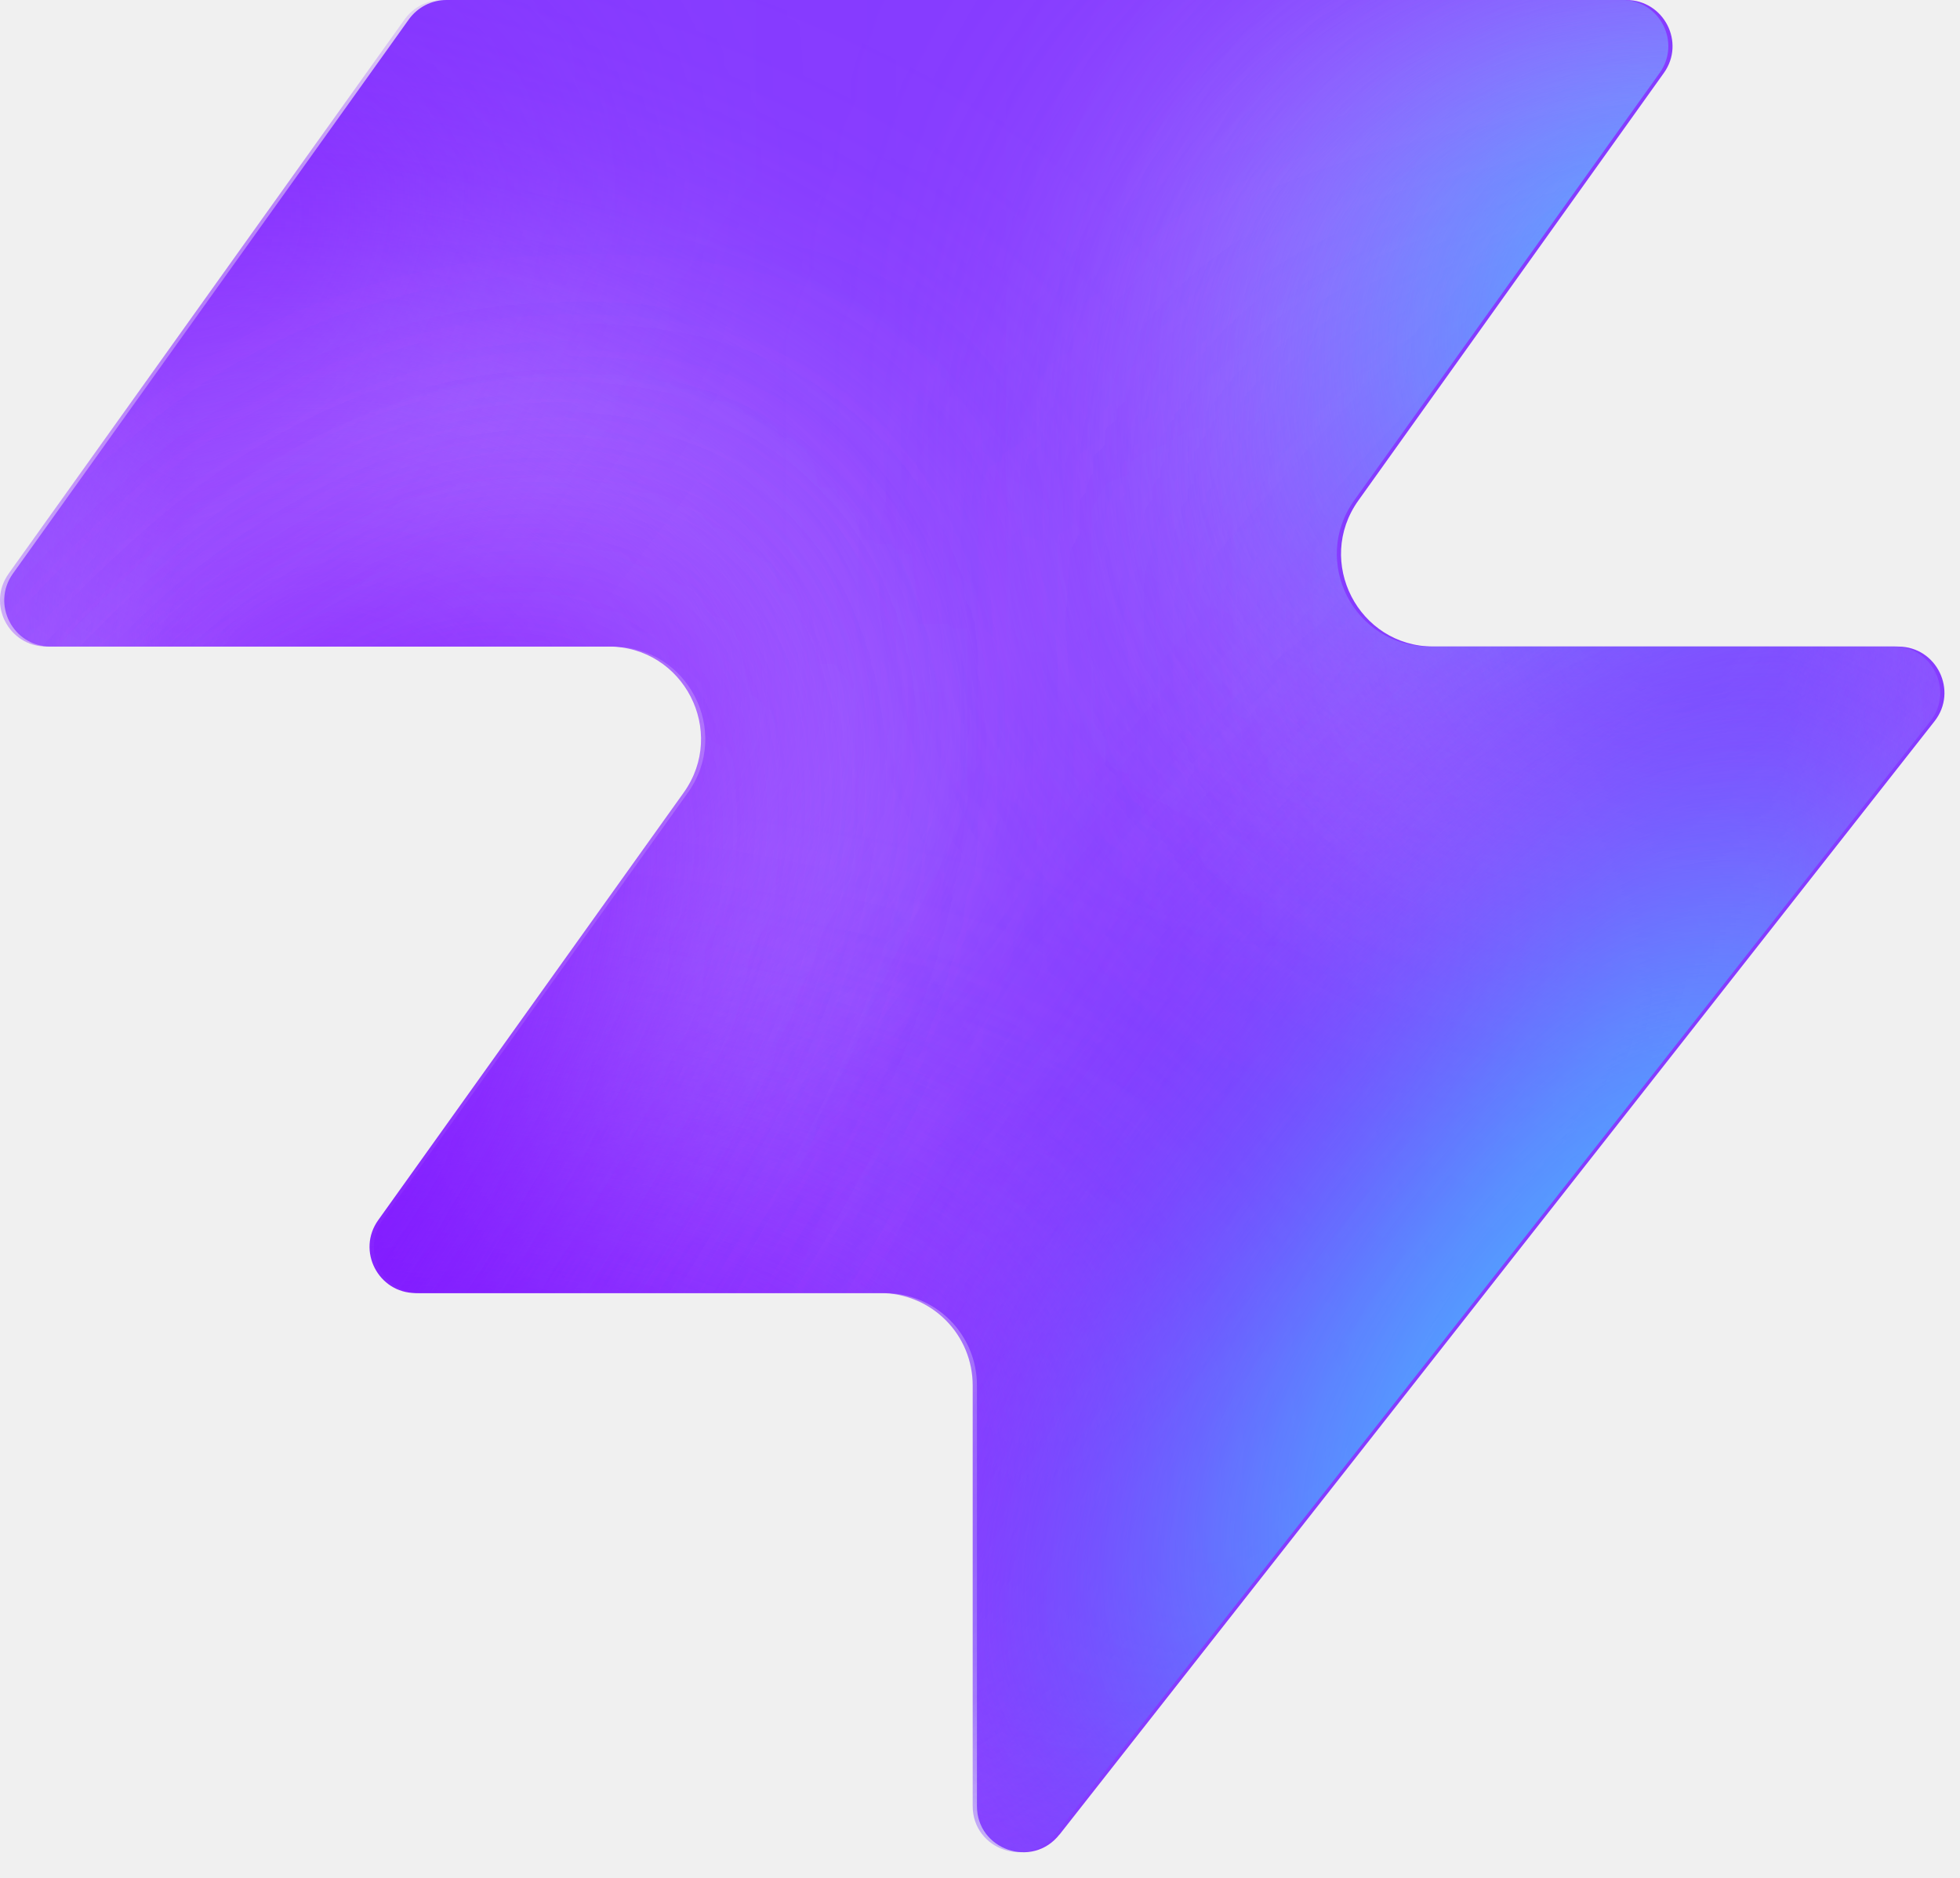
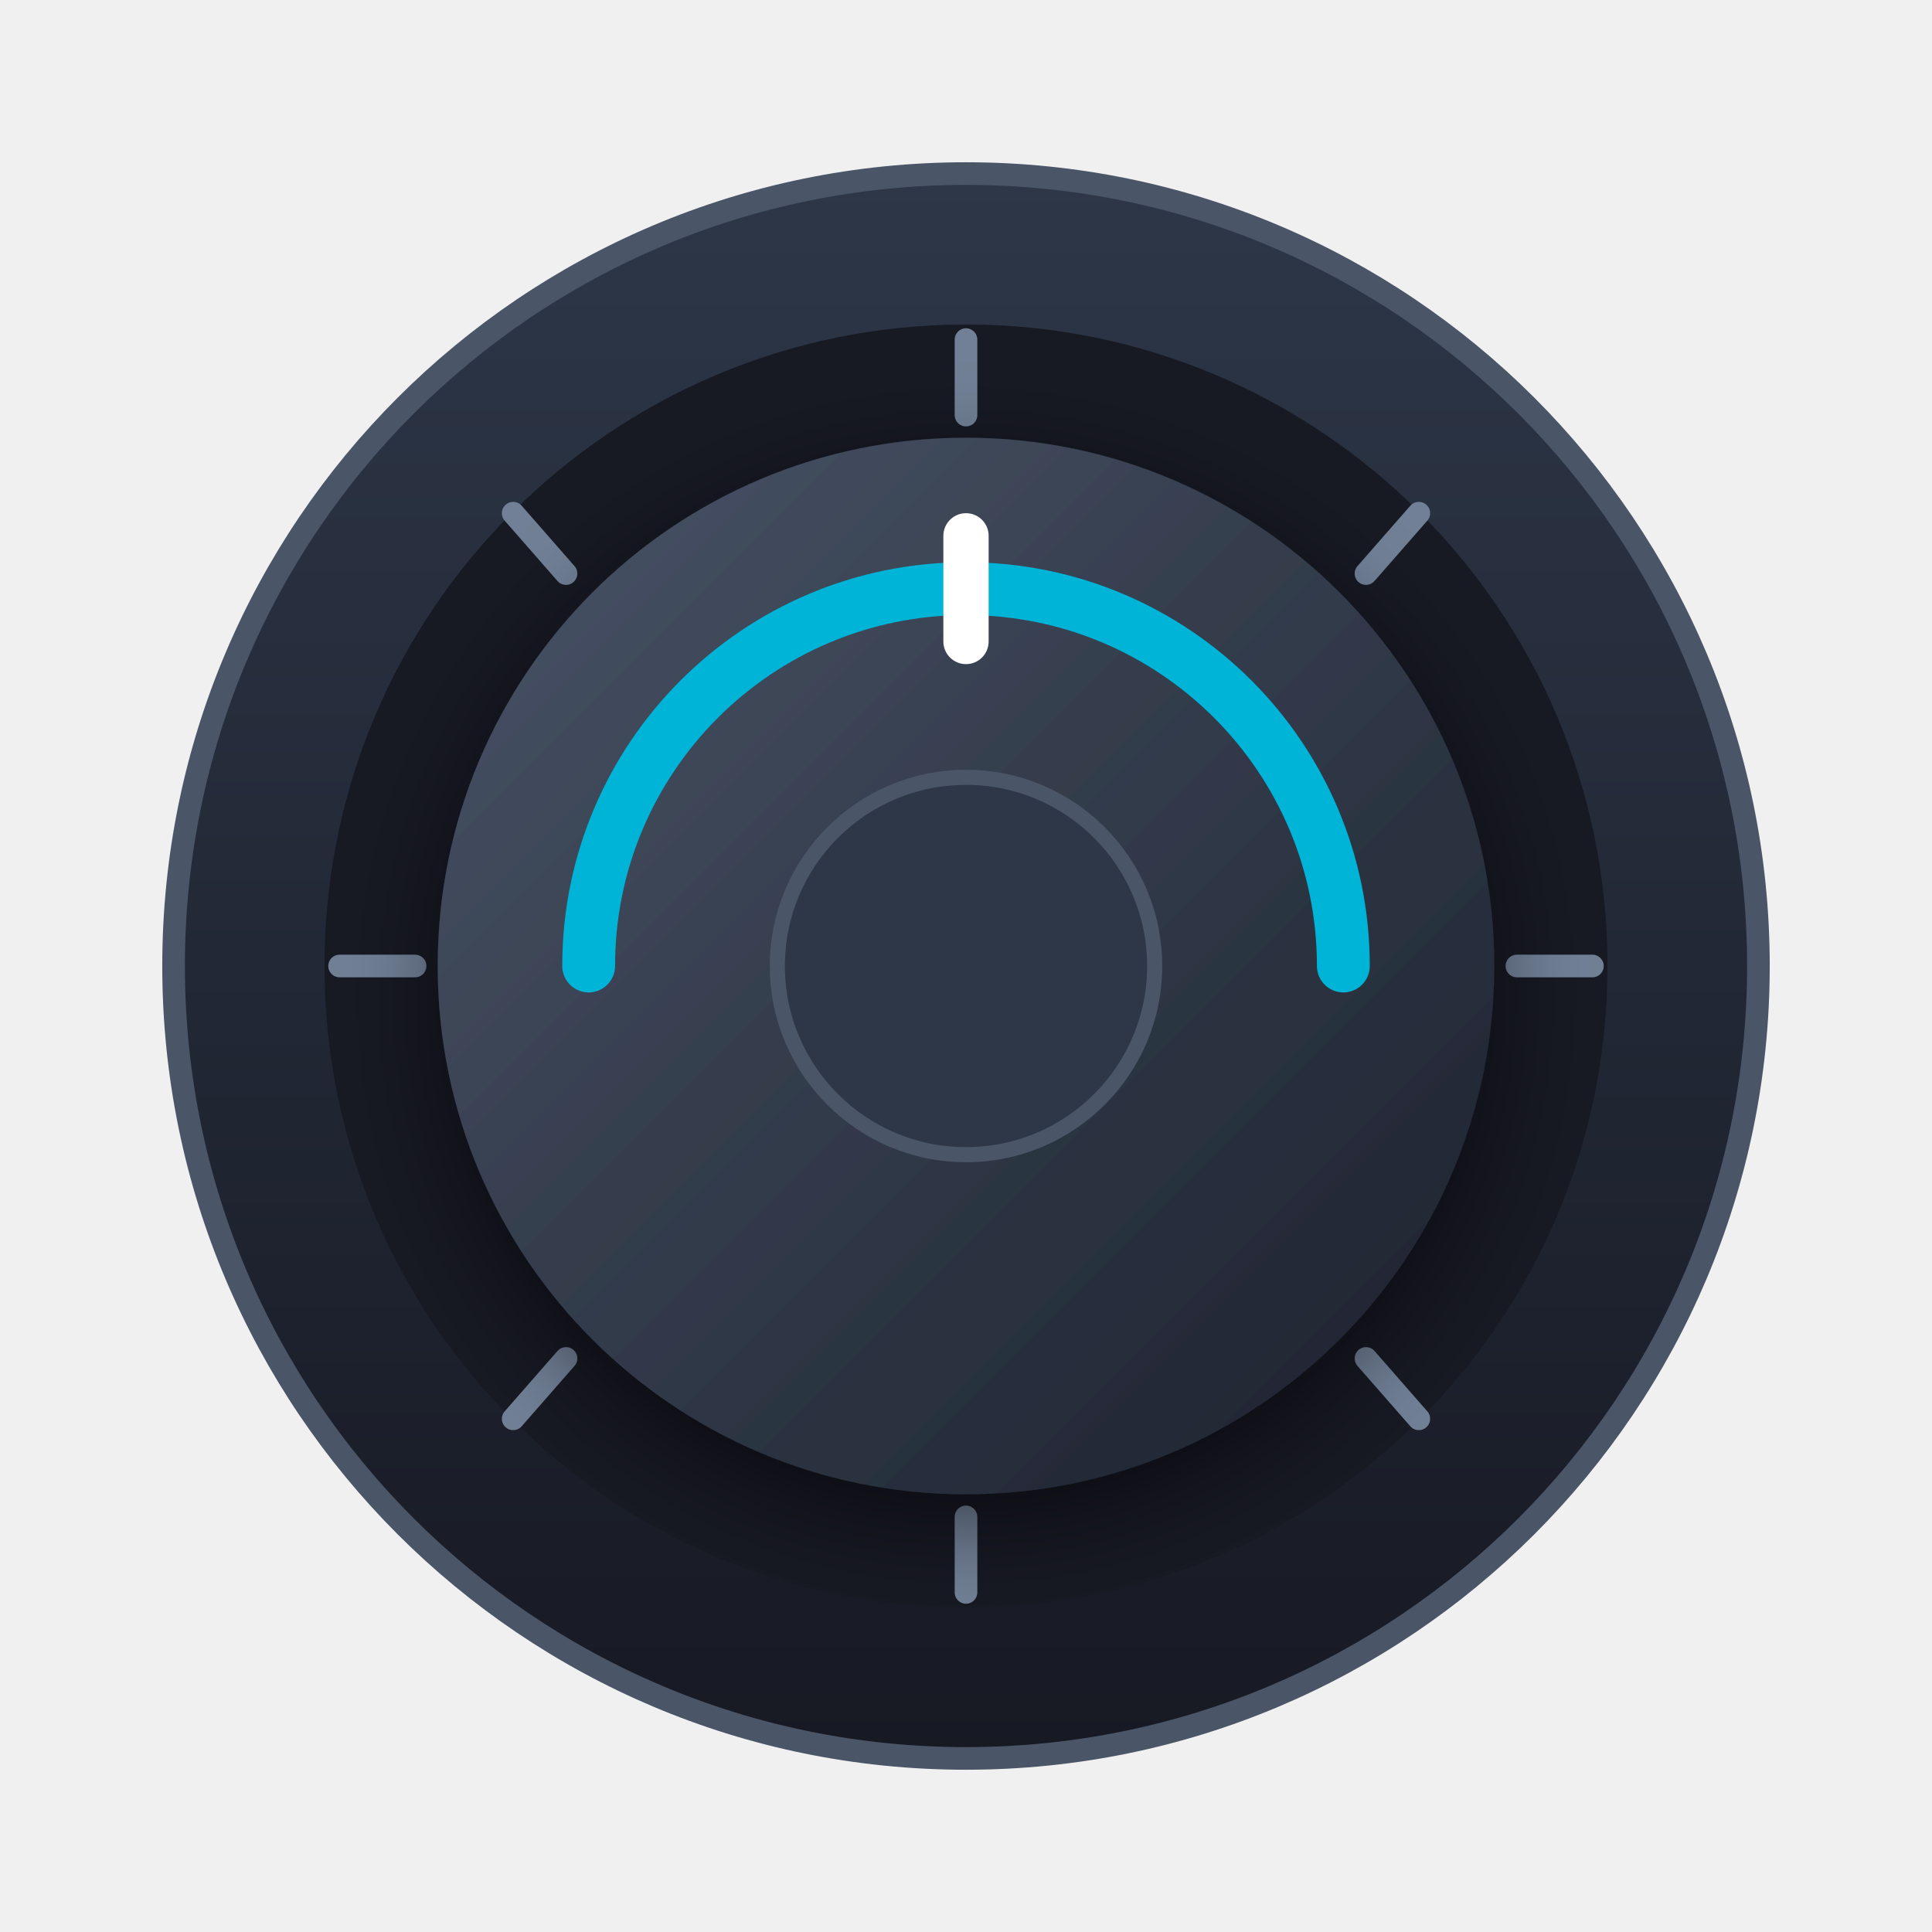
- <svg xmlns="http://www.w3.org/2000/svg" width="48" height="46" fill="none" viewBox="0 0 48 46">
-   <path fill="#863bff" d="M25.946 44.938c-.664.845-2.021.375-2.021-.698V33.937a2.26 2.26 0 0 0-2.262-2.262H10.287c-.92 0-1.456-1.04-.92-1.788l7.48-10.471c1.07-1.497 0-3.578-1.842-3.578H1.237c-.92 0-1.456-1.04-.92-1.788L10.013.474c.214-.297.556-.474.92-.474h28.894c.92 0 1.456 1.04.92 1.788l-7.48 10.471c-1.07 1.498 0 3.579 1.842 3.579h11.377c.943 0 1.473 1.088.89 1.83L25.947 44.94z" style="fill:#863bff;fill:color(display-p3 .525 .23 1);fill-opacity:1" />
-   <mask id="a" width="48" height="46" x="0" y="0" maskUnits="userSpaceOnUse" style="mask-type:alpha">
-     <path fill="#000" d="M25.842 44.938c-.664.844-2.021.375-2.021-.698V33.937a2.26 2.26 0 0 0-2.262-2.262H10.183c-.92 0-1.456-1.04-.92-1.788l7.48-10.471c1.07-1.498 0-3.579-1.842-3.579H1.133c-.92 0-1.456-1.04-.92-1.787L9.91.473c.214-.297.556-.474.92-.474h28.894c.92 0 1.456 1.04.92 1.788l-7.48 10.471c-1.07 1.498 0 3.578 1.842 3.578h11.377c.943 0 1.473 1.088.89 1.832L25.843 44.94z" style="fill:#000;fill-opacity:1" />
-   </mask>
-   <g mask="url(#a)">
-     <g filter="url(#b)">
-       <ellipse cx="5.508" cy="14.704" fill="#ede6ff" rx="5.508" ry="14.704" style="fill:#ede6ff;fill:color(display-p3 .927 .903 1);fill-opacity:1" transform="matrix(.00324 1 1 -.00324 -4.47 31.516)" />
-     </g>
-     <g filter="url(#c)">
-       <ellipse cx="10.399" cy="29.851" fill="#ede6ff" rx="10.399" ry="29.851" style="fill:#ede6ff;fill:color(display-p3 .927 .903 1);fill-opacity:1" transform="matrix(.00324 1 1 -.00324 -39.328 7.883)" />
-     </g>
-     <g filter="url(#d)">
-       <ellipse cx="5.508" cy="30.487" fill="#7e14ff" rx="5.508" ry="30.487" style="fill:#7e14ff;fill:color(display-p3 .492 .077 1);fill-opacity:1" transform="rotate(89.814 -25.913 -14.639)scale(1 -1)" />
-     </g>
-     <g filter="url(#e)">
-       <ellipse cx="5.508" cy="30.599" fill="#7e14ff" rx="5.508" ry="30.599" style="fill:#7e14ff;fill:color(display-p3 .492 .077 1);fill-opacity:1" transform="rotate(89.814 -32.644 -3.334)scale(1 -1)" />
-     </g>
-     <g filter="url(#f)">
-       <ellipse cx="5.508" cy="30.599" fill="#7e14ff" rx="5.508" ry="30.599" style="fill:#7e14ff;fill:color(display-p3 .492 .077 1);fill-opacity:1" transform="matrix(.00324 1 1 -.00324 -34.34 30.47)" />
-     </g>
-     <g filter="url(#g)">
-       <ellipse cx="14.072" cy="22.078" fill="#ede6ff" rx="14.072" ry="22.078" style="fill:#ede6ff;fill:color(display-p3 .927 .903 1);fill-opacity:1" transform="rotate(93.35 24.506 48.493)scale(-1 1)" />
-     </g>
-     <g filter="url(#h)">
-       <ellipse cx="3.47" cy="21.501" fill="#7e14ff" rx="3.47" ry="21.501" style="fill:#7e14ff;fill:color(display-p3 .492 .077 1);fill-opacity:1" transform="rotate(89.009 28.708 47.59)scale(-1 1)" />
-     </g>
-     <g filter="url(#i)">
-       <ellipse cx="3.47" cy="21.501" fill="#7e14ff" rx="3.47" ry="21.501" style="fill:#7e14ff;fill:color(display-p3 .492 .077 1);fill-opacity:1" transform="rotate(89.009 28.708 47.59)scale(-1 1)" />
-     </g>
-     <g filter="url(#j)">
-       <ellipse cx=".387" cy="8.972" fill="#7e14ff" rx="4.407" ry="29.108" style="fill:#7e14ff;fill:color(display-p3 .492 .077 1);fill-opacity:1" transform="rotate(39.51 .387 8.972)" />
-     </g>
-     <g filter="url(#k)">
-       <ellipse cx="47.523" cy="-6.092" fill="#7e14ff" rx="4.407" ry="29.108" style="fill:#7e14ff;fill:color(display-p3 .492 .077 1);fill-opacity:1" transform="rotate(37.892 47.523 -6.092)" />
-     </g>
-     <g filter="url(#l)">
-       <ellipse cx="41.412" cy="6.333" fill="#47bfff" rx="5.971" ry="9.665" style="fill:#47bfff;fill:color(display-p3 .28 .748 1);fill-opacity:1" transform="rotate(37.892 41.412 6.333)" />
-     </g>
-     <g filter="url(#m)">
-       <ellipse cx="-1.879" cy="38.332" fill="#7e14ff" rx="4.407" ry="29.108" style="fill:#7e14ff;fill:color(display-p3 .492 .077 1);fill-opacity:1" transform="rotate(37.892 -1.88 38.332)" />
-     </g>
-     <g filter="url(#n)">
-       <ellipse cx="-1.879" cy="38.332" fill="#7e14ff" rx="4.407" ry="29.108" style="fill:#7e14ff;fill:color(display-p3 .492 .077 1);fill-opacity:1" transform="rotate(37.892 -1.88 38.332)" />
-     </g>
-     <g filter="url(#o)">
-       <ellipse cx="35.651" cy="29.907" fill="#7e14ff" rx="4.407" ry="29.108" style="fill:#7e14ff;fill:color(display-p3 .492 .077 1);fill-opacity:1" transform="rotate(37.892 35.651 29.907)" />
-     </g>
-     <g filter="url(#p)">
-       <ellipse cx="38.418" cy="32.4" fill="#47bfff" rx="5.971" ry="15.297" style="fill:#47bfff;fill:color(display-p3 .28 .748 1);fill-opacity:1" transform="rotate(37.892 38.418 32.4)" />
-     </g>
+ <svg xmlns="http://www.w3.org/2000/svg" viewBox="0 0 512 512" width="100%" height="100%">
+   <defs>
+     <linearGradient id="knobGradient" x1="0%" y1="0%" x2="100%" y2="100%">
+       <stop offset="0%" stop-color="#4a5568" />
+       <stop offset="100%" stop-color="#1a202c" />
+     </linearGradient>
+     <linearGradient id="baseGradient" x1="0%" y1="0%" x2="0%" y2="100%">
+       <stop offset="0%" stop-color="#2d3748" />
+       <stop offset="100%" stop-color="#171923" />
+     </linearGradient>
+   </defs>
+   <circle cx="256" cy="256" r="210" fill="url(#baseGradient)" stroke="#4a5568" stroke-width="6" />
+   <circle cx="256" cy="256" r="170" fill="#171923" />
+   <g stroke="#718096" stroke-width="6" stroke-linecap="round">
+     <line x1="256" y1="90" x2="256" y2="110" />
+     <line x1="376" y1="136" x2="362" y2="152" />
+     <line x1="422" y1="256" x2="402" y2="256" />
+     <line x1="376" y1="376" x2="362" y2="360" />
+     <line x1="256" y1="422" x2="256" y2="402" />
+     <line x1="136" y1="376" x2="150" y2="360" />
+     <line x1="90" y1="256" x2="110" y2="256" />
+     <line x1="136" y1="136" x2="150" y2="152" />
  </g>
-   <defs>
-     <filter id="b" width="60.045" height="41.654" x="-19.77" y="16.149" color-interpolation-filters="sRGB" filterUnits="userSpaceOnUse">
-       <feFlood flood-opacity="0" result="BackgroundImageFix" />
-       <feBlend in="SourceGraphic" in2="BackgroundImageFix" result="shape" />
-       <feGaussianBlur result="effect1_foregroundBlur_2002_17158" stdDeviation="7.659" />
-     </filter>
-     <filter id="c" width="90.34" height="51.437" x="-54.613" y="-7.533" color-interpolation-filters="sRGB" filterUnits="userSpaceOnUse">
-       <feFlood flood-opacity="0" result="BackgroundImageFix" />
-       <feBlend in="SourceGraphic" in2="BackgroundImageFix" result="shape" />
-       <feGaussianBlur result="effect1_foregroundBlur_2002_17158" stdDeviation="7.659" />
-     </filter>
-     <filter id="d" width="79.355" height="29.4" x="-49.64" y="2.03" color-interpolation-filters="sRGB" filterUnits="userSpaceOnUse">
-       <feFlood flood-opacity="0" result="BackgroundImageFix" />
-       <feBlend in="SourceGraphic" in2="BackgroundImageFix" result="shape" />
-       <feGaussianBlur result="effect1_foregroundBlur_2002_17158" stdDeviation="4.596" />
-     </filter>
-     <filter id="e" width="79.579" height="29.4" x="-45.045" y="20.029" color-interpolation-filters="sRGB" filterUnits="userSpaceOnUse">
-       <feFlood flood-opacity="0" result="BackgroundImageFix" />
-       <feBlend in="SourceGraphic" in2="BackgroundImageFix" result="shape" />
-       <feGaussianBlur result="effect1_foregroundBlur_2002_17158" stdDeviation="4.596" />
-     </filter>
-     <filter id="f" width="79.579" height="29.4" x="-43.513" y="21.178" color-interpolation-filters="sRGB" filterUnits="userSpaceOnUse">
-       <feFlood flood-opacity="0" result="BackgroundImageFix" />
-       <feBlend in="SourceGraphic" in2="BackgroundImageFix" result="shape" />
-       <feGaussianBlur result="effect1_foregroundBlur_2002_17158" stdDeviation="4.596" />
-     </filter>
-     <filter id="g" width="74.749" height="58.852" x="15.756" y="-17.901" color-interpolation-filters="sRGB" filterUnits="userSpaceOnUse">
-       <feFlood flood-opacity="0" result="BackgroundImageFix" />
-       <feBlend in="SourceGraphic" in2="BackgroundImageFix" result="shape" />
-       <feGaussianBlur result="effect1_foregroundBlur_2002_17158" stdDeviation="7.659" />
-     </filter>
-     <filter id="h" width="61.377" height="25.362" x="23.548" y="2.284" color-interpolation-filters="sRGB" filterUnits="userSpaceOnUse">
-       <feFlood flood-opacity="0" result="BackgroundImageFix" />
-       <feBlend in="SourceGraphic" in2="BackgroundImageFix" result="shape" />
-       <feGaussianBlur result="effect1_foregroundBlur_2002_17158" stdDeviation="4.596" />
-     </filter>
-     <filter id="i" width="61.377" height="25.362" x="23.548" y="2.284" color-interpolation-filters="sRGB" filterUnits="userSpaceOnUse">
-       <feFlood flood-opacity="0" result="BackgroundImageFix" />
-       <feBlend in="SourceGraphic" in2="BackgroundImageFix" result="shape" />
-       <feGaussianBlur result="effect1_foregroundBlur_2002_17158" stdDeviation="4.596" />
-     </filter>
-     <filter id="j" width="56.045" height="63.649" x="-27.636" y="-22.853" color-interpolation-filters="sRGB" filterUnits="userSpaceOnUse">
-       <feFlood flood-opacity="0" result="BackgroundImageFix" />
-       <feBlend in="SourceGraphic" in2="BackgroundImageFix" result="shape" />
-       <feGaussianBlur result="effect1_foregroundBlur_2002_17158" stdDeviation="4.596" />
-     </filter>
-     <filter id="k" width="54.814" height="64.646" x="20.116" y="-38.415" color-interpolation-filters="sRGB" filterUnits="userSpaceOnUse">
-       <feFlood flood-opacity="0" result="BackgroundImageFix" />
-       <feBlend in="SourceGraphic" in2="BackgroundImageFix" result="shape" />
-       <feGaussianBlur result="effect1_foregroundBlur_2002_17158" stdDeviation="4.596" />
-     </filter>
-     <filter id="l" width="33.541" height="35.313" x="24.641" y="-11.323" color-interpolation-filters="sRGB" filterUnits="userSpaceOnUse">
-       <feFlood flood-opacity="0" result="BackgroundImageFix" />
-       <feBlend in="SourceGraphic" in2="BackgroundImageFix" result="shape" />
-       <feGaussianBlur result="effect1_foregroundBlur_2002_17158" stdDeviation="4.596" />
-     </filter>
-     <filter id="m" width="54.814" height="64.646" x="-29.286" y="6.009" color-interpolation-filters="sRGB" filterUnits="userSpaceOnUse">
-       <feFlood flood-opacity="0" result="BackgroundImageFix" />
-       <feBlend in="SourceGraphic" in2="BackgroundImageFix" result="shape" />
-       <feGaussianBlur result="effect1_foregroundBlur_2002_17158" stdDeviation="4.596" />
-     </filter>
-     <filter id="n" width="54.814" height="64.646" x="-29.286" y="6.009" color-interpolation-filters="sRGB" filterUnits="userSpaceOnUse">
-       <feFlood flood-opacity="0" result="BackgroundImageFix" />
-       <feBlend in="SourceGraphic" in2="BackgroundImageFix" result="shape" />
-       <feGaussianBlur result="effect1_foregroundBlur_2002_17158" stdDeviation="4.596" />
-     </filter>
-     <filter id="o" width="54.814" height="64.646" x="8.244" y="-2.416" color-interpolation-filters="sRGB" filterUnits="userSpaceOnUse">
-       <feFlood flood-opacity="0" result="BackgroundImageFix" />
-       <feBlend in="SourceGraphic" in2="BackgroundImageFix" result="shape" />
-       <feGaussianBlur result="effect1_foregroundBlur_2002_17158" stdDeviation="4.596" />
-     </filter>
-     <filter id="p" width="39.409" height="43.623" x="18.713" y="10.588" color-interpolation-filters="sRGB" filterUnits="userSpaceOnUse">
-       <feFlood flood-opacity="0" result="BackgroundImageFix" />
-       <feBlend in="SourceGraphic" in2="BackgroundImageFix" result="shape" />
-       <feGaussianBlur result="effect1_foregroundBlur_2002_17158" stdDeviation="4.596" />
-     </filter>
-   </defs>
+   <circle cx="256" cy="256" r="140" fill="url(#knobGradient)" filter="drop-shadow(0px 8px 12px rgba(0,0,0,0.5))" />
+   <path d="M 156 256 A 100 100 0 1 1 356 256" fill="none" stroke="#00b4d8" stroke-width="14" stroke-linecap="round" />
+   <rect x="250" y="136" width="12" height="40" rx="6" fill="#fff" />
+   <circle cx="256" cy="256" r="50" fill="#2d3748" stroke="#4a5568" stroke-width="4" />
</svg>
